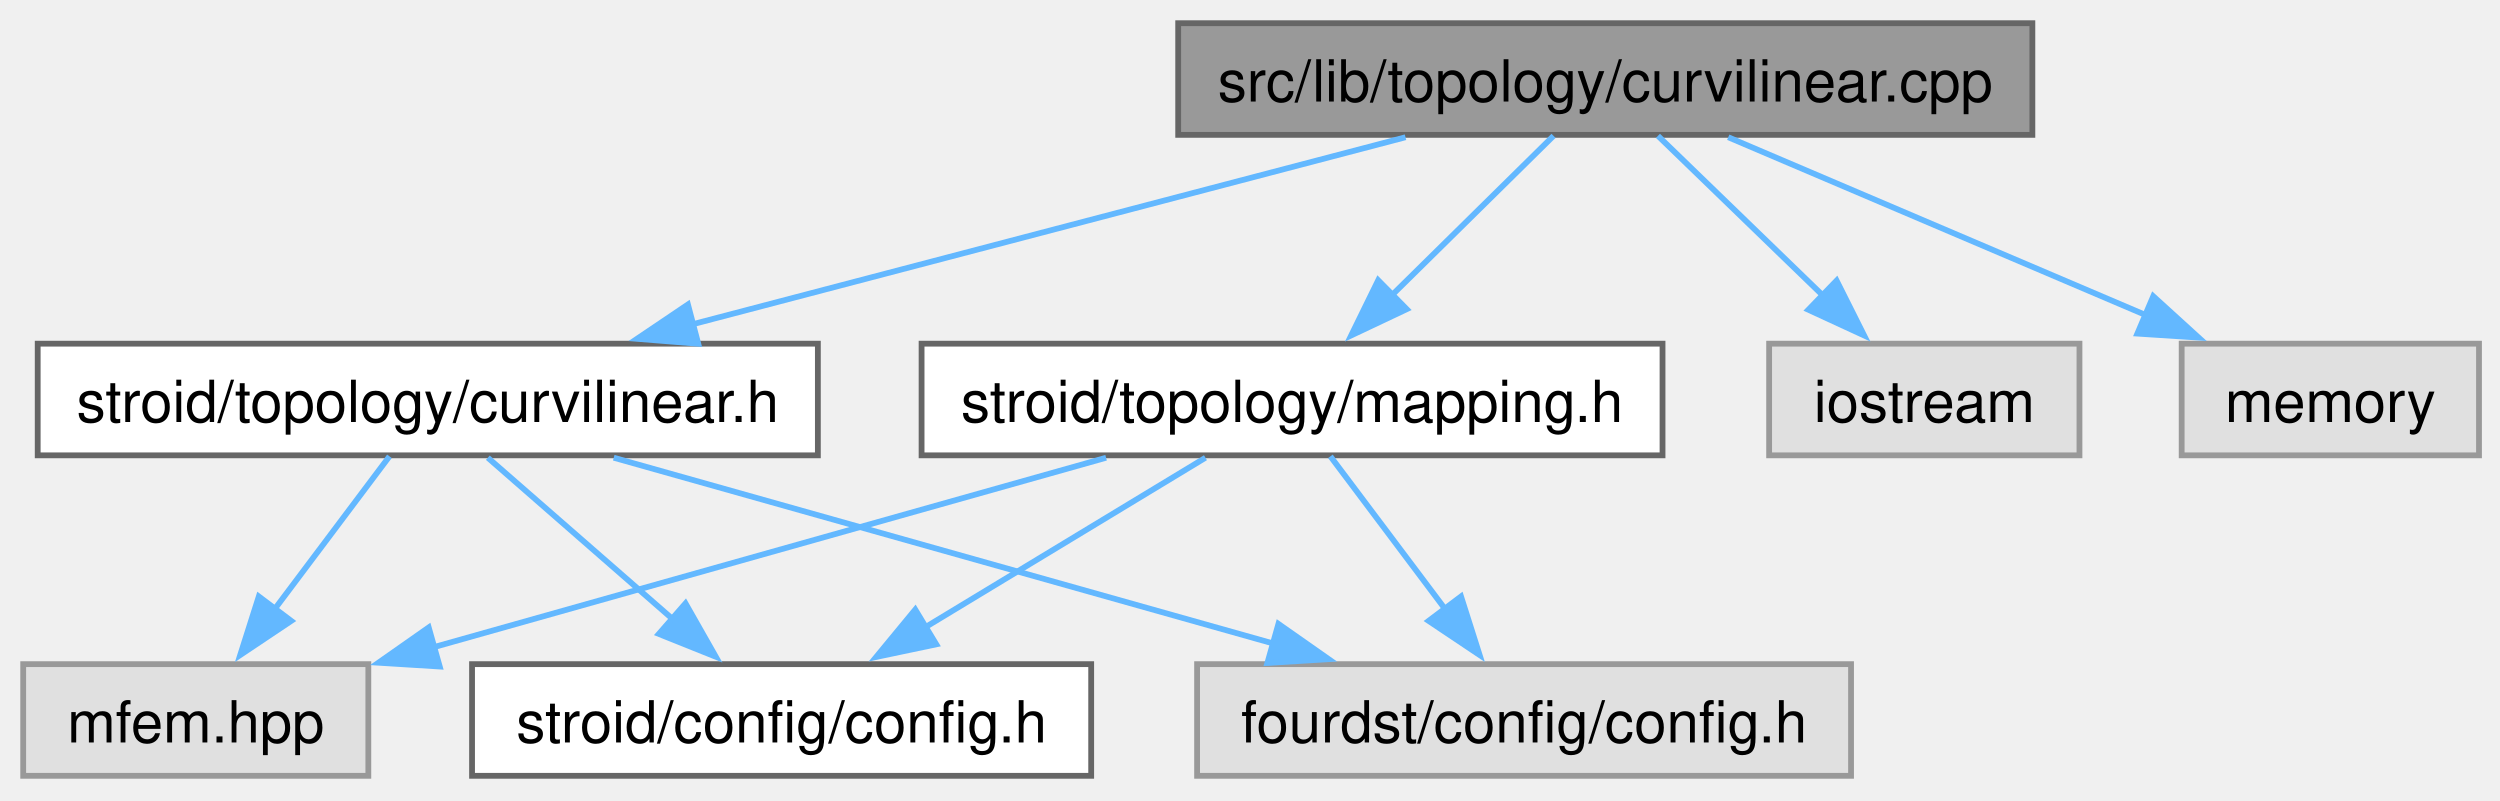
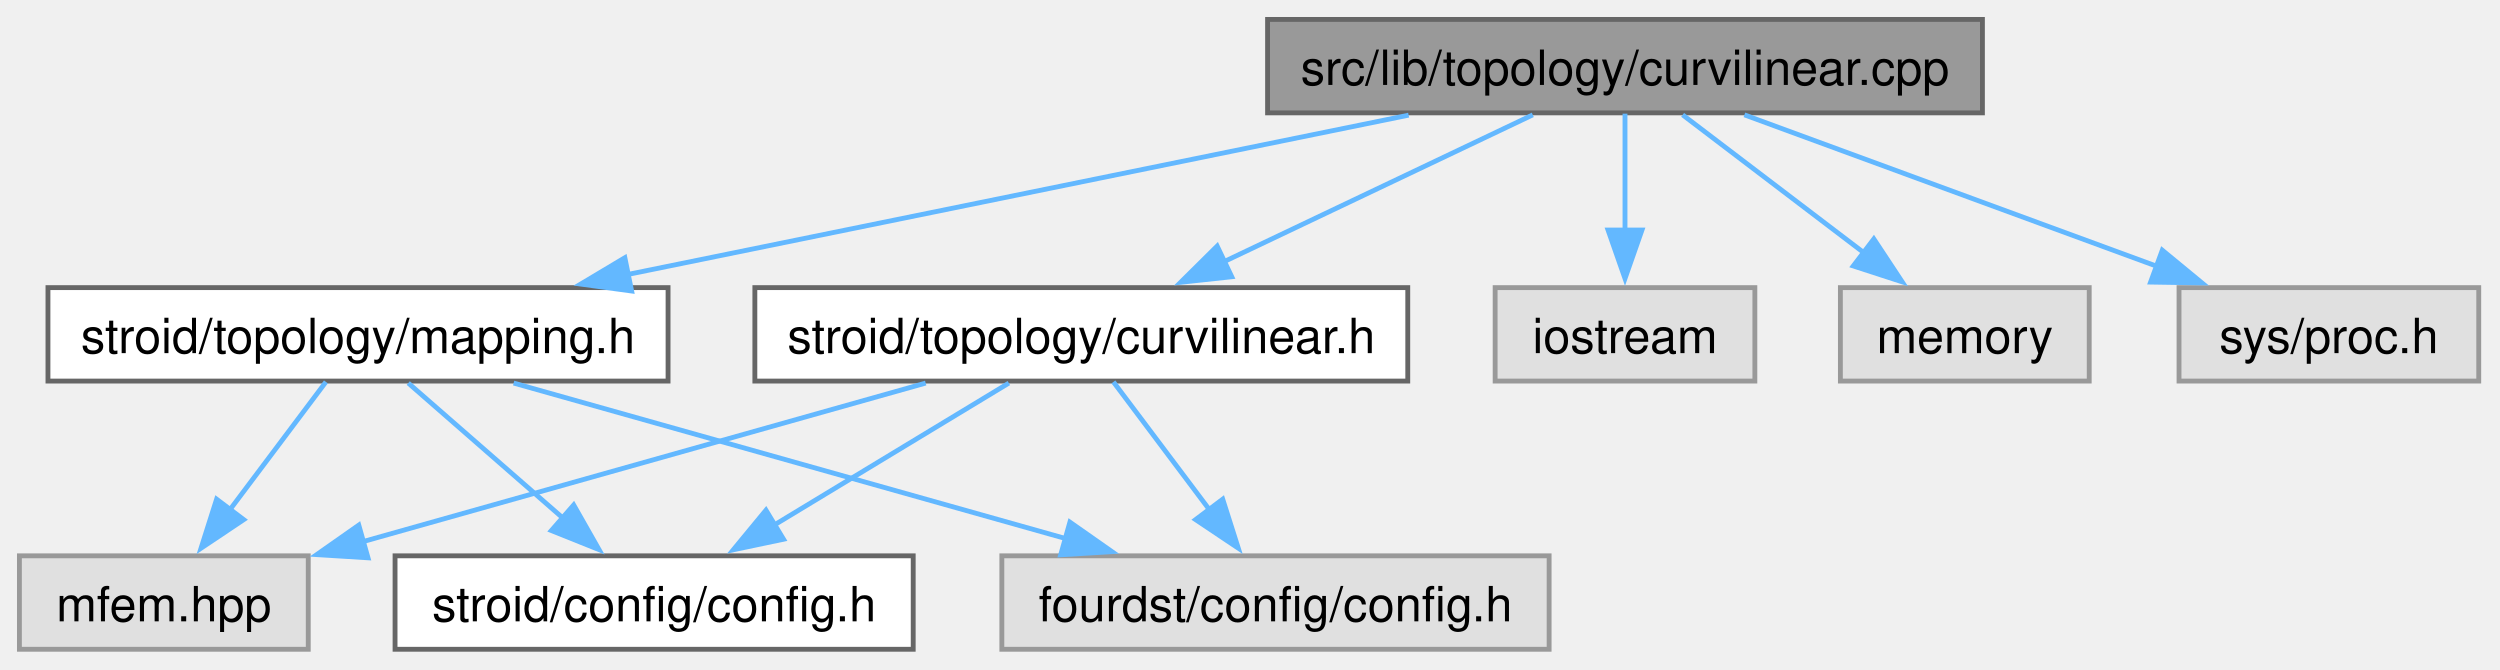
- <svg xmlns="http://www.w3.org/2000/svg" xmlns:xlink="http://www.w3.org/1999/xlink" width="431pt" height="138pt" viewBox="0.00 0.00 431.00 138.00">
+ <svg xmlns="http://www.w3.org/2000/svg" xmlns:xlink="http://www.w3.org/1999/xlink" width="515pt" height="138pt" viewBox="0.00 0.00 515.00 138.00">
  <g id="graph0" class="graph" transform="scale(1 1) rotate(0) translate(4 133.75)">
    <g id="Node000001" class="node">
      <g id="a_Node000001">
        <a xlink:title=" ">
-           <polygon fill="#999999" stroke="#666666" points="346.38,-129.75 199.12,-129.75 199.12,-110.5 346.38,-110.5 346.38,-129.75" />
-           <text xml:space="preserve" text-anchor="middle" x="272.75" y="-116.25" font-family="Helvetica,sans-Serif" font-size="10.00">src/lib/topology/curvilinear.cpp</text>
+           <polygon fill="#999999" stroke="#666666" points="404.38,-129.75 257.12,-129.75 257.12,-110.5 404.38,-110.5 404.38,-129.75" />
+           <text xml:space="preserve" text-anchor="middle" x="330.75" y="-116.25" font-family="Helvetica,sans-Serif" font-size="10.00">src/lib/topology/curvilinear.cpp</text>
        </a>
      </g>
    </g>
    <g id="Node000002" class="node">
      <g id="a_Node000002">
        <a xlink:href="curvilinear_8h.html" target="_top" xlink:title=" ">
-           <polygon fill="white" stroke="#666666" points="137,-74.5 2.5,-74.5 2.5,-55.25 137,-55.25 137,-74.5" />
-           <text xml:space="preserve" text-anchor="middle" x="69.75" y="-61" font-family="Helvetica,sans-Serif" font-size="10.00">stroid/topology/curvilinear.h</text>
+           <polygon fill="white" stroke="#666666" points="286,-74.5 151.5,-74.5 151.5,-55.25 286,-55.25 286,-74.5" />
+           <text xml:space="preserve" text-anchor="middle" x="218.75" y="-61" font-family="Helvetica,sans-Serif" font-size="10.00">stroid/topology/curvilinear.h</text>
        </a>
      </g>
    </g>
    <g id="edge1_Node000001_Node000002" class="edge">
      <g id="a_edge1_Node000001_Node000002">
        <a xlink:title=" ">
-           <path fill="none" stroke="#63b8ff" d="M238.31,-110.09C204.48,-101.22 152.66,-87.62 115.41,-77.85" />
-           <polygon fill="#63b8ff" stroke="#63b8ff" points="116.38,-74.49 105.82,-75.34 114.6,-81.26 116.38,-74.49" />
+           <path fill="none" stroke="#63b8ff" d="M311.75,-110.09C294.29,-101.79 268.15,-89.36 248.03,-79.79" />
+           <polygon fill="#63b8ff" stroke="#63b8ff" points="249.74,-76.74 239.21,-75.6 246.74,-83.06 249.74,-76.74" />
        </a>
      </g>
    </g>
    <g id="Node000006" class="node">
      <g id="a_Node000006">
        <a xlink:href="mapping_8h.html" target="_top" xlink:title=" ">
-           <polygon fill="white" stroke="#666666" points="282.62,-74.5 154.88,-74.5 154.88,-55.25 282.62,-55.25 282.62,-74.5" />
-           <text xml:space="preserve" text-anchor="middle" x="218.75" y="-61" font-family="Helvetica,sans-Serif" font-size="10.00">stroid/topology/mapping.h</text>
+           <polygon fill="white" stroke="#666666" points="133.62,-74.5 5.88,-74.5 5.88,-55.25 133.62,-55.25 133.62,-74.5" />
+           <text xml:space="preserve" text-anchor="middle" x="69.75" y="-61" font-family="Helvetica,sans-Serif" font-size="10.00">stroid/topology/mapping.h</text>
        </a>
      </g>
    </g>
    <g id="edge5_Node000001_Node000006" class="edge">
      <g id="a_edge5_Node000001_Node000006">
        <a xlink:title=" ">
-           <path fill="none" stroke="#63b8ff" d="M263.83,-110.33C256.3,-102.9 245.28,-92.04 236.02,-82.91" />
-           <polygon fill="#63b8ff" stroke="#63b8ff" points="238.52,-80.45 228.94,-75.92 233.6,-85.44 238.52,-80.45" />
+           <path fill="none" stroke="#63b8ff" d="M286.18,-110.03C241.7,-100.96 173.24,-86.99 125.26,-77.2" />
+           <polygon fill="#63b8ff" stroke="#63b8ff" points="126.12,-73.8 115.62,-75.23 124.72,-80.66 126.12,-73.8" />
        </a>
      </g>
    </g>
    <g id="Node000007" class="node">
      <g id="a_Node000007">
        <a xlink:title=" ">
-           <polygon fill="#e0e0e0" stroke="#999999" points="354.5,-74.5 301,-74.5 301,-55.25 354.5,-55.25 354.5,-74.5" />
-           <text xml:space="preserve" text-anchor="middle" x="327.75" y="-61" font-family="Helvetica,sans-Serif" font-size="10.00">iostream</text>
+           <polygon fill="#e0e0e0" stroke="#999999" points="357.5,-74.5 304,-74.5 304,-55.25 357.5,-55.25 357.5,-74.5" />
+           <text xml:space="preserve" text-anchor="middle" x="330.75" y="-61" font-family="Helvetica,sans-Serif" font-size="10.00">iostream</text>
        </a>
      </g>
    </g>
    <g id="edge9_Node000001_Node000007" class="edge">
      <g id="a_edge9_Node000001_Node000007">
        <a xlink:title=" ">
-           <path fill="none" stroke="#63b8ff" d="M281.83,-110.33C289.59,-102.82 300.96,-91.81 310.45,-82.63" />
-           <polygon fill="#63b8ff" stroke="#63b8ff" points="312.63,-85.38 317.38,-75.91 307.76,-80.35 312.63,-85.38" />
+           <path fill="none" stroke="#63b8ff" d="M330.75,-110.33C330.75,-103.82 330.75,-94.67 330.75,-86.37" />
+           <polygon fill="#63b8ff" stroke="#63b8ff" points="334.25,-86.37 330.75,-76.37 327.25,-86.37 334.25,-86.37" />
        </a>
      </g>
    </g>
    <g id="Node000008" class="node">
      <g id="a_Node000008">
        <a xlink:title=" ">
-           <polygon fill="#e0e0e0" stroke="#999999" points="423.38,-74.5 372.12,-74.5 372.12,-55.25 423.38,-55.25 423.38,-74.5" />
-           <text xml:space="preserve" text-anchor="middle" x="397.75" y="-61" font-family="Helvetica,sans-Serif" font-size="10.00">memory</text>
+           <polygon fill="#e0e0e0" stroke="#999999" points="426.38,-74.5 375.12,-74.5 375.12,-55.25 426.38,-55.25 426.38,-74.5" />
+           <text xml:space="preserve" text-anchor="middle" x="400.75" y="-61" font-family="Helvetica,sans-Serif" font-size="10.00">memory</text>
        </a>
      </g>
    </g>
    <g id="edge10_Node000001_Node000008" class="edge">
      <g id="a_edge10_Node000001_Node000008">
        <a xlink:title=" ">
-           <path fill="none" stroke="#63b8ff" d="M293.95,-110.09C313.71,-101.68 343.42,-89.02 366,-79.4" />
-           <polygon fill="#63b8ff" stroke="#63b8ff" points="367.22,-82.68 375.05,-75.55 364.48,-76.24 367.22,-82.68" />
+           <path fill="none" stroke="#63b8ff" d="M342.62,-110.09C352.84,-102.32 367.82,-90.92 380.01,-81.65" />
+           <polygon fill="#63b8ff" stroke="#63b8ff" points="382.01,-84.53 387.85,-75.69 377.77,-78.96 382.01,-84.53" />
+         </a>
+       </g>
+     </g>
+     <g id="Node000009" class="node">
+       <g id="a_Node000009">
+         <a xlink:title=" ">
+           <polygon fill="#e0e0e0" stroke="#999999" points="506.62,-74.5 444.88,-74.5 444.88,-55.25 506.62,-55.25 506.62,-74.5" />
+           <text xml:space="preserve" text-anchor="middle" x="475.75" y="-61" font-family="Helvetica,sans-Serif" font-size="10.00">sys/proc.h</text>
+         </a>
+       </g>
+     </g>
+     <g id="edge11_Node000001_Node000009" class="edge">
+       <g id="a_edge11_Node000001_Node000009">
+         <a xlink:title=" ">
+           <path fill="none" stroke="#63b8ff" d="M355.35,-110.09C378.68,-101.52 413.99,-88.56 440.35,-78.88" />
+           <polygon fill="#63b8ff" stroke="#63b8ff" points="441.43,-82.21 449.61,-75.47 439.02,-75.64 441.43,-82.21" />
        </a>
      </g>
    </g>
    <g id="Node000003" class="node">
      <g id="a_Node000003">
        <a xlink:title=" ">
          <polygon fill="#e0e0e0" stroke="#999999" points="59.5,-19.25 0,-19.25 0,0 59.5,0 59.5,-19.25" />
          <text xml:space="preserve" text-anchor="middle" x="29.75" y="-5.75" font-family="Helvetica,sans-Serif" font-size="10.00">mfem.hpp</text>
        </a>
      </g>
    </g>
    <g id="edge2_Node000002_Node000003" class="edge">
      <g id="a_edge2_Node000002_Node000003">
        <a xlink:title=" ">
-           <path fill="none" stroke="#63b8ff" d="M63.14,-55.08C57.79,-47.96 50.07,-37.68 43.4,-28.8" />
-           <polygon fill="#63b8ff" stroke="#63b8ff" points="46.21,-26.71 37.41,-20.82 40.62,-30.92 46.21,-26.71" />
+           <path fill="none" stroke="#63b8ff" d="M186.69,-54.84C154.66,-45.82 105.32,-31.92 70.53,-22.11" />
+           <polygon fill="#63b8ff" stroke="#63b8ff" points="71.81,-18.84 61.24,-19.5 69.91,-25.58 71.81,-18.84" />
        </a>
      </g>
    </g>
    <g id="Node000004" class="node">
      <g id="a_Node000004">
        <a xlink:href="config_8h.html" target="_top" xlink:title=" ">
          <polygon fill="white" stroke="#666666" points="184.12,-19.25 77.38,-19.25 77.38,0 184.12,0 184.12,-19.25" />
          <text xml:space="preserve" text-anchor="middle" x="130.75" y="-5.75" font-family="Helvetica,sans-Serif" font-size="10.00">stroid/config/config.h</text>
        </a>
      </g>
    </g>
    <g id="edge3_Node000002_Node000004" class="edge">
      <g id="a_edge3_Node000002_Node000004">
        <a xlink:title=" ">
-           <path fill="none" stroke="#63b8ff" d="M80.1,-54.84C88.83,-47.22 101.54,-36.12 112.05,-26.95" />
-           <polygon fill="#63b8ff" stroke="#63b8ff" points="114.18,-29.73 119.41,-20.52 109.58,-24.46 114.18,-29.73" />
+           <path fill="none" stroke="#63b8ff" d="M203.82,-54.84C190.55,-46.81 170.88,-34.91 155.3,-25.48" />
+           <polygon fill="#63b8ff" stroke="#63b8ff" points="157.41,-22.67 147.05,-20.49 153.79,-28.66 157.41,-22.67" />
        </a>
      </g>
    </g>
    <g id="Node000005" class="node">
      <g id="a_Node000005">
        <a xlink:title=" ">
          <polygon fill="#e0e0e0" stroke="#999999" points="315.12,-19.25 202.38,-19.25 202.38,0 315.12,0 315.12,-19.25" />
          <text xml:space="preserve" text-anchor="middle" x="258.75" y="-5.75" font-family="Helvetica,sans-Serif" font-size="10.00">fourdst/config/config.h</text>
        </a>
      </g>
    </g>
    <g id="edge4_Node000002_Node000005" class="edge">
      <g id="a_edge4_Node000002_Node000005">
        <a xlink:title=" ">
-           <path fill="none" stroke="#63b8ff" d="M101.81,-54.84C133.17,-46.01 181.14,-32.49 215.79,-22.73" />
-           <polygon fill="#63b8ff" stroke="#63b8ff" points="216.4,-26.19 225.07,-20.11 214.5,-19.46 216.4,-26.19" />
+           <path fill="none" stroke="#63b8ff" d="M225.36,-55.08C230.71,-47.96 238.43,-37.68 245.1,-28.8" />
+           <polygon fill="#63b8ff" stroke="#63b8ff" points="247.88,-30.92 251.09,-20.82 242.29,-26.71 247.88,-30.92" />
        </a>
      </g>
    </g>
    <g id="edge6_Node000006_Node000003" class="edge">
      <g id="a_edge6_Node000006_Node000003">
        <a xlink:title=" ">
-           <path fill="none" stroke="#63b8ff" d="M186.69,-54.84C154.66,-45.82 105.32,-31.92 70.53,-22.11" />
-           <polygon fill="#63b8ff" stroke="#63b8ff" points="71.81,-18.84 61.24,-19.5 69.91,-25.58 71.81,-18.84" />
+           <path fill="none" stroke="#63b8ff" d="M63.14,-55.08C57.79,-47.96 50.07,-37.68 43.4,-28.8" />
+           <polygon fill="#63b8ff" stroke="#63b8ff" points="46.21,-26.71 37.41,-20.82 40.62,-30.92 46.21,-26.71" />
        </a>
      </g>
    </g>
    <g id="edge7_Node000006_Node000004" class="edge">
      <g id="a_edge7_Node000006_Node000004">
        <a xlink:title=" ">
-           <path fill="none" stroke="#63b8ff" d="M203.82,-54.84C190.55,-46.81 170.88,-34.91 155.3,-25.48" />
-           <polygon fill="#63b8ff" stroke="#63b8ff" points="157.41,-22.67 147.05,-20.49 153.79,-28.66 157.41,-22.67" />
+           <path fill="none" stroke="#63b8ff" d="M80.1,-54.84C88.83,-47.22 101.54,-36.12 112.05,-26.95" />
+           <polygon fill="#63b8ff" stroke="#63b8ff" points="114.18,-29.73 119.41,-20.52 109.58,-24.46 114.18,-29.73" />
        </a>
      </g>
    </g>
    <g id="edge8_Node000006_Node000005" class="edge">
      <g id="a_edge8_Node000006_Node000005">
        <a xlink:title=" ">
-           <path fill="none" stroke="#63b8ff" d="M225.36,-55.08C230.71,-47.96 238.43,-37.68 245.1,-28.8" />
-           <polygon fill="#63b8ff" stroke="#63b8ff" points="247.88,-30.92 251.09,-20.82 242.29,-26.71 247.88,-30.92" />
+           <path fill="none" stroke="#63b8ff" d="M101.81,-54.84C133.17,-46.01 181.14,-32.49 215.79,-22.73" />
+           <polygon fill="#63b8ff" stroke="#63b8ff" points="216.4,-26.19 225.07,-20.11 214.5,-19.46 216.4,-26.19" />
        </a>
      </g>
    </g>
  </g>
</svg>
